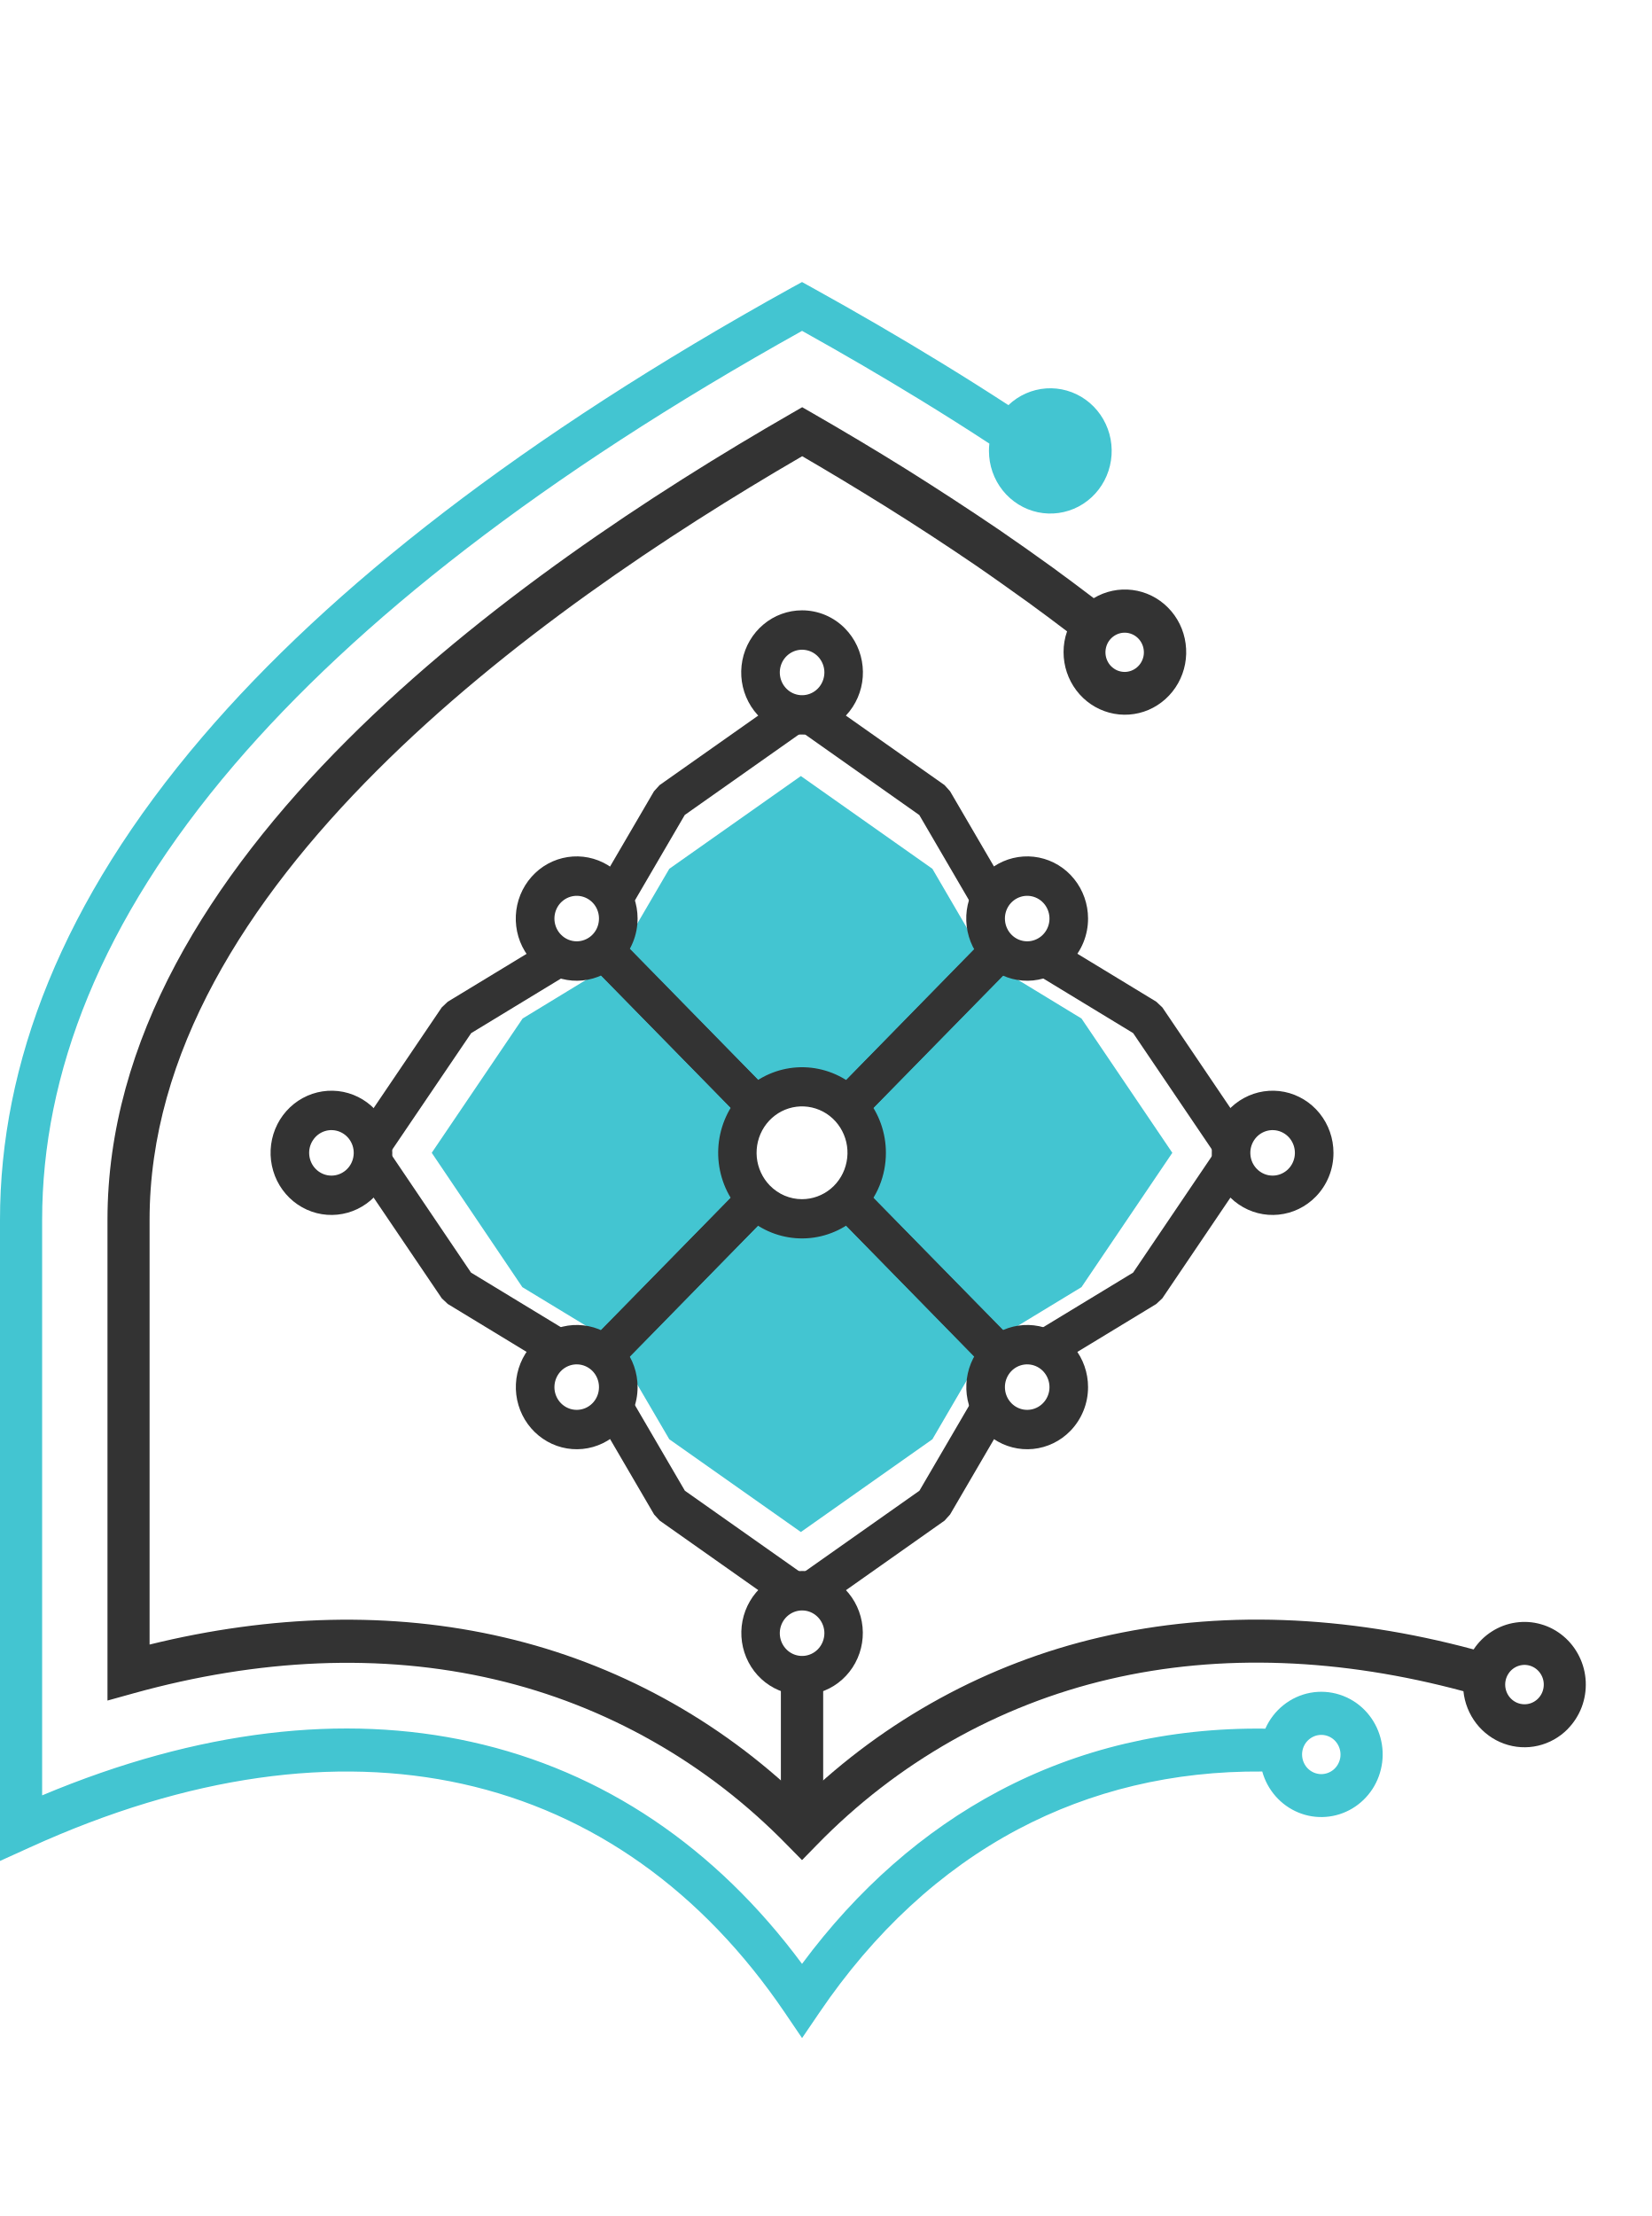
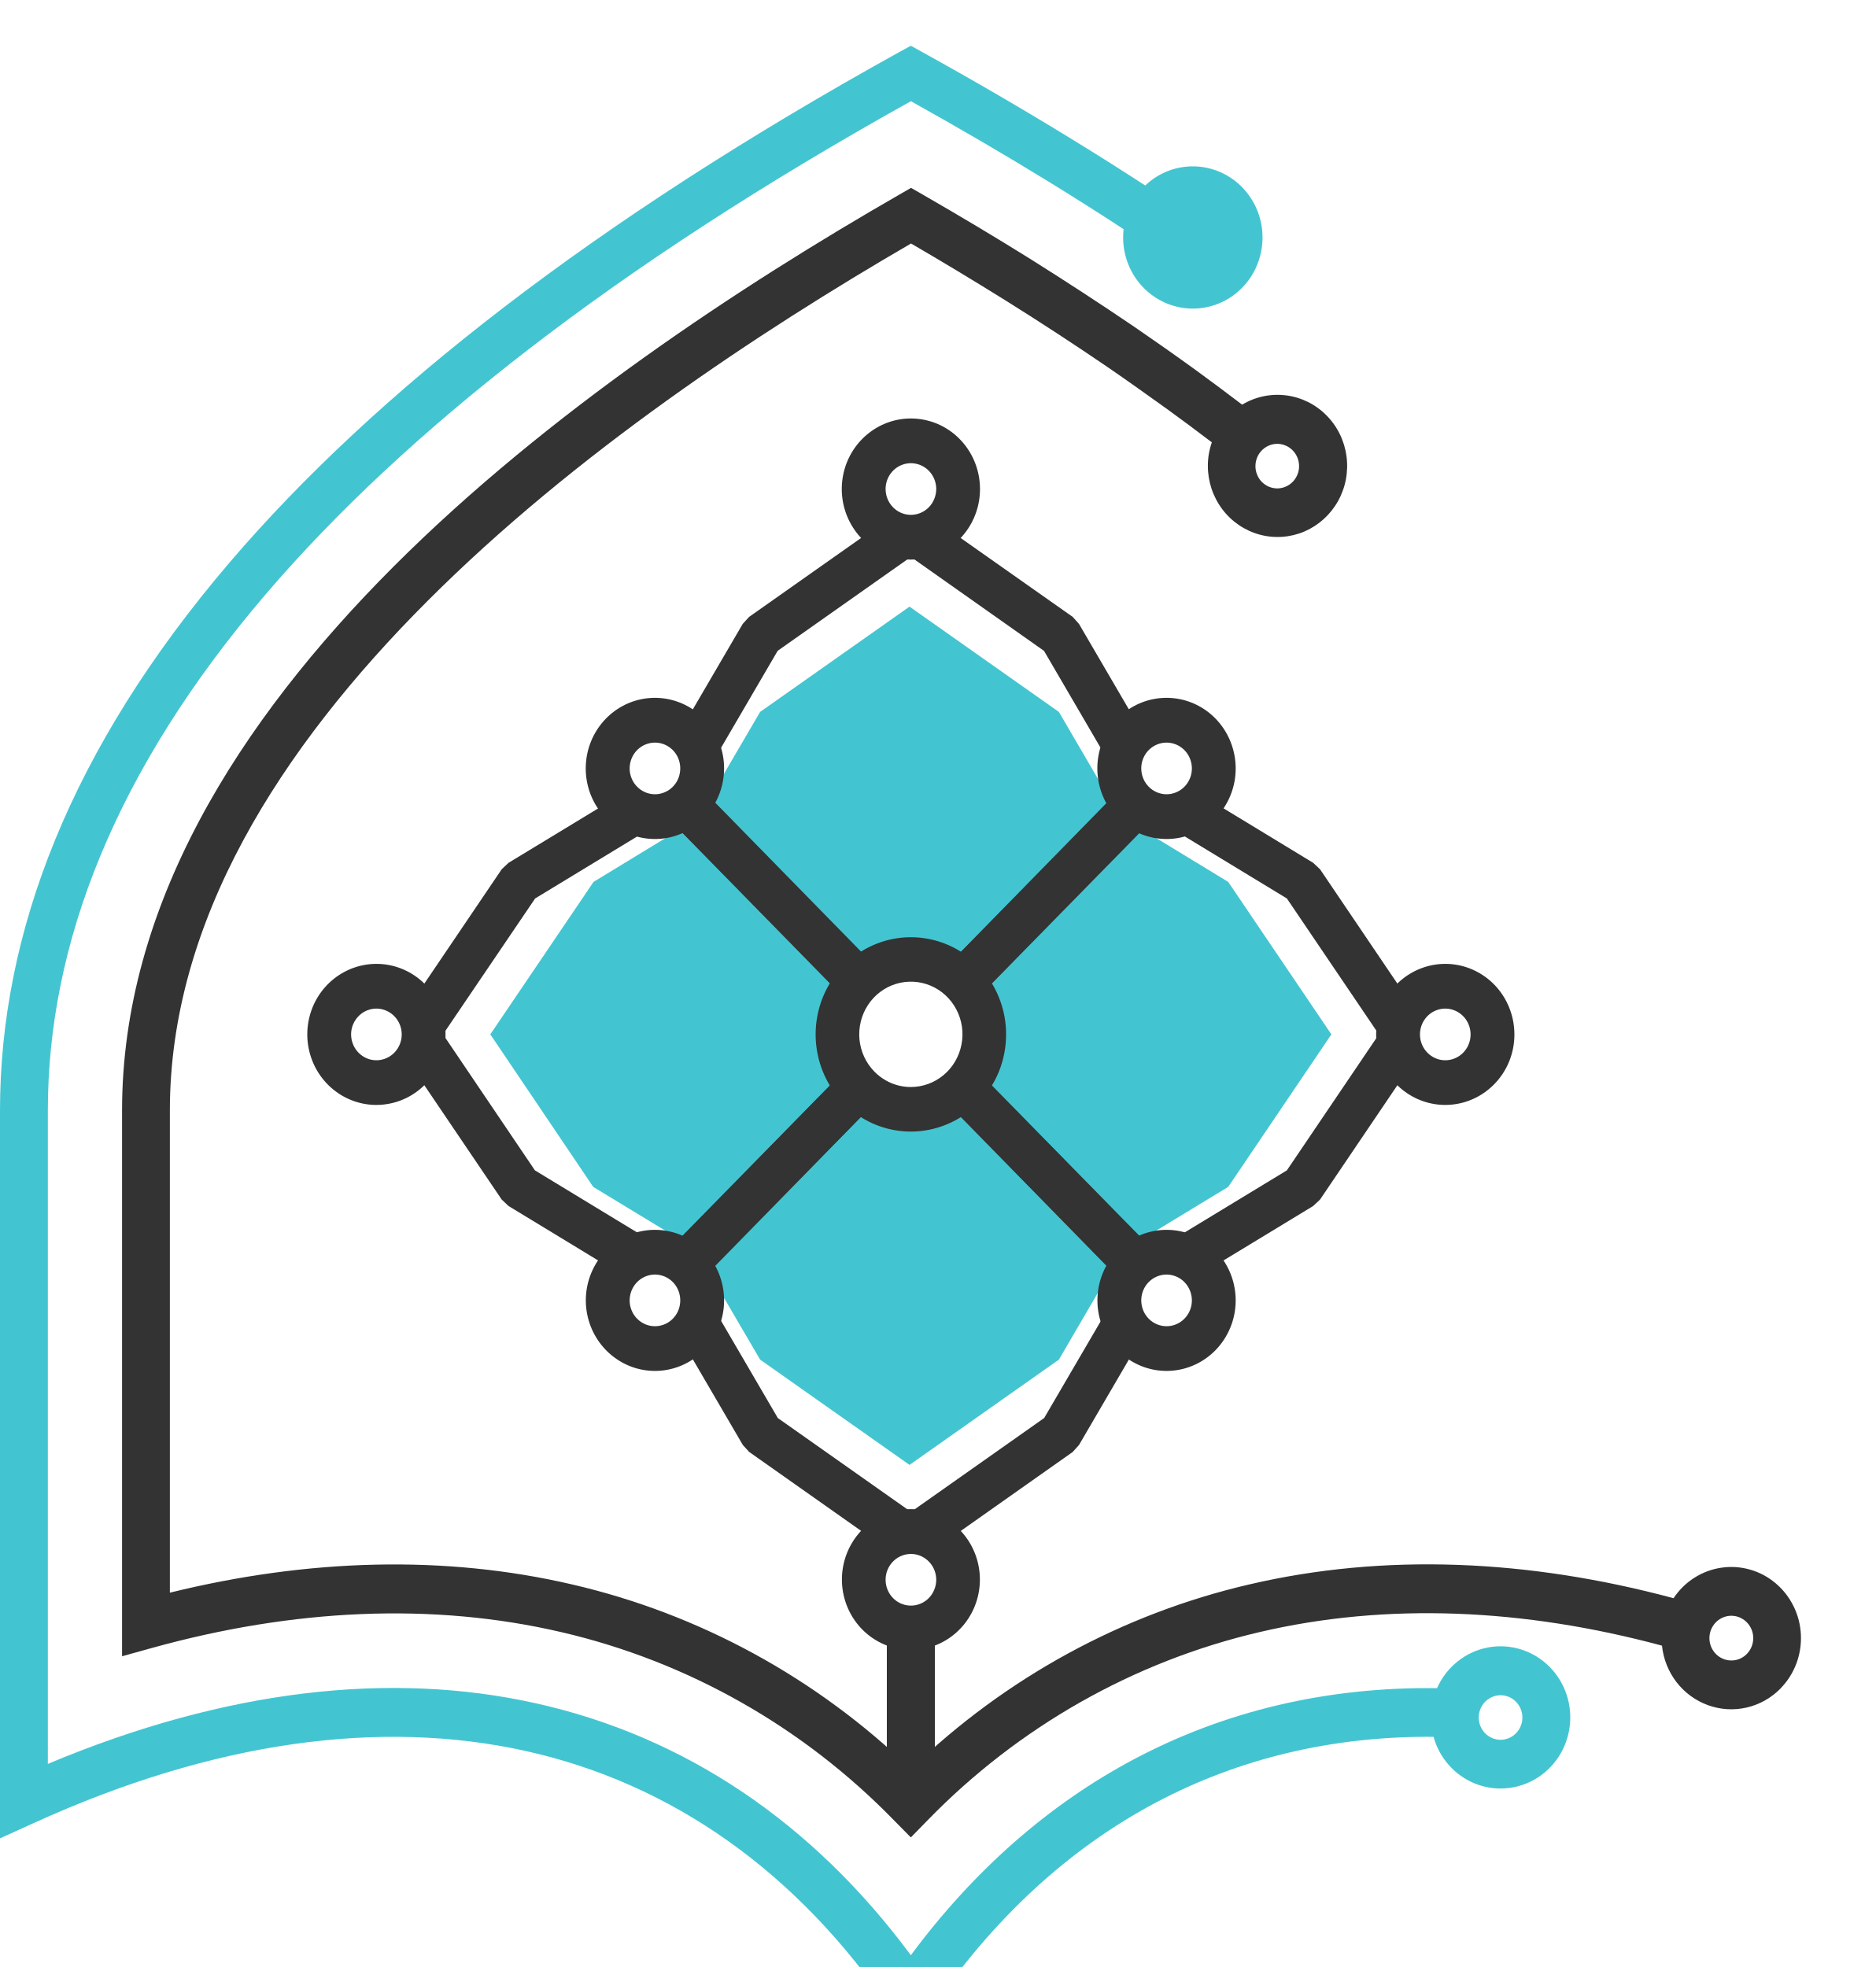
- <svg xmlns="http://www.w3.org/2000/svg" width="41" height="55" viewBox="0 0 41 41" fill="none">
+ <svg xmlns="http://www.w3.org/2000/svg" width="41" height="43" viewBox="0 0 41 41" fill="none">
  <path fill-rule="evenodd" clip-rule="evenodd" d="M32.8 37.033C32.91 37.032 33.017 36.993 33.102 36.922C33.187 36.85 33.245 36.751 33.267 36.64C33.288 36.53 33.271 36.415 33.219 36.316C33.167 36.217 33.083 36.139 32.981 36.096C32.879 36.053 32.766 36.048 32.66 36.08C32.555 36.113 32.464 36.182 32.402 36.275C32.341 36.369 32.313 36.481 32.324 36.593C32.335 36.705 32.383 36.81 32.461 36.89C32.505 36.935 32.558 36.971 32.617 36.996C32.675 37.02 32.737 37.033 32.8 37.033ZM31.336 36.968C29.116 36.95 27.08 37.445 25.271 38.402C23.358 39.416 21.696 40.953 20.339 42.953L19.91 43.584L19.482 42.953C17.444 39.948 14.713 37.99 11.474 37.274C8.337 36.581 4.7 37.049 0.736 38.854L0 39.188V23.275C0 19.406 1.535 15.368 5.032 11.28C8.191 7.587 12.966 3.842 19.658 0.137L19.909 0L20.156 0.137C21.271 0.753 22.339 1.375 23.359 2C23.933 2.351 24.491 2.703 25.032 3.055C25.288 2.811 25.618 2.665 25.968 2.64C26.317 2.616 26.664 2.715 26.95 2.921C27.236 3.127 27.444 3.427 27.539 3.771C27.634 4.115 27.609 4.482 27.47 4.81C27.331 5.138 27.085 5.407 26.774 5.572C26.463 5.736 26.106 5.786 25.763 5.714C25.42 5.641 25.112 5.45 24.891 5.173C24.67 4.896 24.549 4.55 24.549 4.192C24.549 4.131 24.552 4.07 24.559 4.01C24.002 3.645 23.423 3.279 22.824 2.912C21.904 2.349 20.933 1.782 19.91 1.212C13.452 4.81 8.857 8.431 5.816 11.981C2.5 15.858 1.046 19.656 1.046 23.275V37.56C4.941 35.925 8.539 35.532 11.694 36.231C14.975 36.956 17.767 38.851 19.909 41.742C21.283 39.89 22.925 38.445 24.792 37.455C26.767 36.408 28.99 35.874 31.41 35.904C31.512 35.674 31.666 35.474 31.861 35.319C32.055 35.164 32.283 35.059 32.526 35.014C32.768 34.969 33.018 34.985 33.253 35.06C33.489 35.135 33.703 35.267 33.877 35.445C34.041 35.613 34.166 35.817 34.241 36.042C34.316 36.267 34.34 36.506 34.31 36.742C34.28 36.977 34.198 37.203 34.07 37.401C33.941 37.599 33.77 37.765 33.569 37.885C33.368 38.005 33.143 38.077 32.911 38.094C32.679 38.112 32.446 38.075 32.23 37.986C32.014 37.897 31.821 37.759 31.666 37.583C31.51 37.406 31.396 37.195 31.333 36.967L31.336 36.968Z" fill="#43C5D1" />
  <path fill-rule="evenodd" clip-rule="evenodd" d="M27.919 9.677C28.029 9.676 28.136 9.637 28.221 9.565C28.306 9.494 28.364 9.394 28.386 9.284C28.407 9.174 28.39 9.059 28.338 8.96C28.286 8.861 28.202 8.783 28.1 8.74C27.998 8.697 27.885 8.691 27.779 8.724C27.674 8.757 27.583 8.826 27.521 8.919C27.46 9.013 27.433 9.125 27.443 9.237C27.454 9.349 27.502 9.454 27.58 9.534C27.625 9.579 27.677 9.615 27.735 9.64C27.794 9.664 27.856 9.677 27.919 9.677ZM37.842 35.299C37.953 35.3 38.06 35.261 38.146 35.189C38.232 35.117 38.291 35.017 38.312 34.907C38.334 34.796 38.318 34.68 38.265 34.581C38.213 34.481 38.129 34.403 38.026 34.359C37.924 34.316 37.81 34.31 37.704 34.343C37.598 34.376 37.506 34.445 37.445 34.539C37.383 34.633 37.355 34.746 37.366 34.859C37.377 34.971 37.426 35.077 37.504 35.156C37.594 35.248 37.715 35.299 37.842 35.299ZM38.919 35.911C38.716 36.118 38.459 36.263 38.178 36.328C37.898 36.393 37.605 36.375 37.334 36.277C37.063 36.179 36.824 36.005 36.646 35.775C36.468 35.544 36.357 35.267 36.327 34.975C33.307 34.162 30.314 34.027 27.534 34.678C24.783 35.32 22.266 36.746 20.277 38.79L19.909 39.167L19.542 38.795C17.553 36.751 15.036 35.325 12.284 34.683C9.454 34.02 6.403 34.171 3.327 35.024L2.668 35.207V23.275C2.668 18.813 5.201 14.787 8.614 11.374C11.975 8.015 16.196 5.245 19.658 3.254L19.913 3.107L20.169 3.254C20.977 3.719 21.76 4.187 22.512 4.656C23.279 5.137 24.042 5.635 24.802 6.15C25.241 6.451 25.686 6.764 26.132 7.087C26.471 7.334 26.81 7.587 27.15 7.846C27.44 7.672 27.777 7.601 28.11 7.643C28.443 7.685 28.754 7.838 28.992 8.079C29.232 8.32 29.386 8.634 29.431 8.974C29.477 9.313 29.412 9.658 29.245 9.956C29.079 10.253 28.82 10.486 28.511 10.619C28.201 10.751 27.857 10.775 27.533 10.687C27.208 10.599 26.921 10.404 26.717 10.133C26.512 9.861 26.401 9.528 26.401 9.186C26.4 9.01 26.43 8.836 26.488 8.67C26.163 8.423 25.843 8.184 25.526 7.954C25.079 7.634 24.643 7.322 24.223 7.034C23.487 6.532 22.736 6.041 21.969 5.562C21.272 5.128 20.587 4.715 19.913 4.323C16.567 6.267 12.553 8.927 9.352 12.13C6.113 15.368 3.713 19.146 3.713 23.275V33.817C6.727 33.075 9.716 32.985 12.518 33.64C15.291 34.285 17.843 35.678 19.909 37.673C21.975 35.677 24.528 34.283 27.301 33.638C30.25 32.948 33.407 33.085 36.58 33.938C36.699 33.758 36.853 33.606 37.033 33.492C37.213 33.377 37.415 33.301 37.625 33.271C37.835 33.24 38.049 33.254 38.253 33.313C38.458 33.371 38.648 33.473 38.811 33.611C38.975 33.749 39.108 33.92 39.203 34.114C39.299 34.307 39.353 34.519 39.363 34.736C39.373 34.952 39.339 35.168 39.263 35.37C39.186 35.572 39.069 35.756 38.919 35.909V35.911Z" fill="#333333" />
  <path d="M20.434 34.384H19.384V38.082H20.434V34.384Z" fill="#333333" />
  <path fill-rule="evenodd" clip-rule="evenodd" d="M24.65 16.942L26.846 18.279L29.101 21.612L26.846 24.946L24.546 26.343L21.136 22.699L21.124 22.674C21.373 22.376 21.509 21.997 21.508 21.606C21.507 21.214 21.368 20.836 21.117 20.54L24.65 16.942Z" fill="#43C5D1" />
  <path fill-rule="evenodd" clip-rule="evenodd" d="M15.168 16.942L12.973 18.279L10.717 21.612L12.966 24.946L15.267 26.343L18.677 22.699L18.687 22.677C18.438 22.38 18.302 22 18.303 21.609C18.304 21.218 18.443 20.839 18.693 20.543L15.168 16.942Z" fill="#43C5D1" />
  <path fill-rule="evenodd" clip-rule="evenodd" d="M15.304 16.805L16.614 14.563L19.88 12.261L23.145 14.563L24.515 16.911L20.96 20.38C20.663 20.118 20.283 19.977 19.89 19.982C19.498 19.987 19.121 20.138 18.831 20.407L15.304 16.805Z" fill="#43C5D1" />
  <path fill-rule="evenodd" clip-rule="evenodd" d="M15.304 26.481L16.614 28.722L19.88 31.024L23.145 28.722L24.515 26.374L20.944 22.899L20.916 22.887C20.624 23.128 20.258 23.256 19.882 23.25C19.506 23.244 19.144 23.103 18.859 22.852L15.304 26.481Z" fill="#43C5D1" />
  <path fill-rule="evenodd" clip-rule="evenodd" d="M24.54 27.035L20.654 23.063C20.942 22.908 21.177 22.668 21.329 22.374L25.268 26.401C25.105 26.438 24.953 26.515 24.825 26.626C24.698 26.736 24.599 26.877 24.536 27.035H24.54ZM24.92 28.3L23.584 30.589L23.447 30.741L20.599 32.75C20.41 32.577 20.166 32.482 19.912 32.482C19.659 32.482 19.414 32.577 19.225 32.75L16.376 30.741L16.237 30.589L14.9 28.299C15.09 28.166 15.231 27.973 15.302 27.749C15.372 27.525 15.367 27.284 15.288 27.064L17.001 29.999L19.912 32.051L22.823 29.999L24.528 27.079C24.452 27.298 24.45 27.537 24.521 27.758C24.593 27.979 24.734 28.169 24.923 28.3H24.92ZM14.549 26.401L18.487 22.377C18.64 22.67 18.875 22.91 19.163 23.065L15.276 27.038C15.214 26.879 15.115 26.737 14.988 26.625C14.86 26.514 14.708 26.436 14.544 26.398L14.549 26.401ZM18.487 20.851L14.549 16.827C14.713 16.789 14.865 16.71 14.992 16.599C15.12 16.487 15.219 16.346 15.281 16.187L19.169 20.16C18.881 20.315 18.645 20.555 18.492 20.848L18.487 20.851ZM14.897 14.929L16.234 12.639L16.373 12.486L19.222 10.478C19.411 10.651 19.655 10.746 19.909 10.746C20.163 10.746 20.407 10.651 20.596 10.478L23.447 12.486L23.584 12.639L24.92 14.928C24.731 15.059 24.59 15.249 24.518 15.47C24.446 15.691 24.449 15.93 24.524 16.149L22.82 13.229L19.909 11.175L16.998 13.227L15.285 16.162C15.364 15.941 15.369 15.7 15.298 15.477C15.228 15.253 15.087 15.06 14.897 14.927V14.929ZM25.268 16.827L21.331 20.851C21.179 20.558 20.944 20.318 20.656 20.163L24.542 16.191C24.605 16.348 24.703 16.488 24.829 16.598C24.956 16.709 25.106 16.786 25.268 16.825V16.827Z" fill="#333333" />
  <path fill-rule="evenodd" clip-rule="evenodd" d="M14.591 26.346L18.487 22.374C18.638 22.668 18.874 22.909 19.162 23.064L15.272 27.029C15.202 26.855 15.089 26.704 14.943 26.591C14.797 26.477 14.624 26.405 14.443 26.382C14.261 26.359 14.076 26.387 13.908 26.461C13.739 26.535 13.593 26.654 13.485 26.804L11.115 25.364L10.966 25.223L8.998 22.315C9.167 22.122 9.26 21.872 9.26 21.613C9.26 21.354 9.167 21.104 8.998 20.911L10.966 18.003L11.115 17.862L13.489 16.421C13.597 16.572 13.743 16.691 13.912 16.765C14.08 16.839 14.265 16.866 14.447 16.843C14.629 16.821 14.801 16.749 14.947 16.635C15.093 16.522 15.206 16.37 15.276 16.197L19.166 20.162C18.878 20.317 18.643 20.557 18.491 20.851L14.595 16.88L11.697 18.641L9.683 21.612L11.692 24.585L14.591 26.346ZM20.656 20.164L24.544 16.201C24.614 16.373 24.728 16.524 24.874 16.637C25.02 16.75 25.193 16.822 25.375 16.844C25.557 16.867 25.741 16.839 25.91 16.765C26.078 16.69 26.223 16.571 26.331 16.42L28.703 17.862L28.853 18.003L30.82 20.911C30.652 21.105 30.559 21.354 30.559 21.613C30.559 21.872 30.652 22.121 30.82 22.315L28.853 25.223L28.703 25.364L26.331 26.805C26.223 26.654 26.078 26.536 25.91 26.461C25.741 26.387 25.557 26.359 25.375 26.381C25.193 26.404 25.02 26.475 24.874 26.588C24.728 26.702 24.614 26.852 24.544 27.025L20.656 23.062C20.943 22.907 21.178 22.666 21.329 22.372L25.228 26.346L28.128 24.585L30.139 21.612L28.128 18.641L25.23 16.88L21.331 20.854C21.18 20.559 20.944 20.319 20.656 20.164Z" fill="#333333" />
  <path fill-rule="evenodd" clip-rule="evenodd" d="M25.498 27.992C25.626 27.992 25.75 27.947 25.849 27.864C25.948 27.781 26.016 27.666 26.041 27.538C26.066 27.41 26.046 27.277 25.986 27.162C25.926 27.046 25.828 26.956 25.71 26.906C25.592 26.856 25.46 26.849 25.338 26.887C25.215 26.925 25.109 27.005 25.038 27.114C24.967 27.223 24.935 27.353 24.948 27.483C24.96 27.613 25.017 27.735 25.107 27.827C25.158 27.879 25.219 27.921 25.286 27.949C25.354 27.978 25.425 27.992 25.498 27.992ZM26.567 28.517C26.32 28.77 25.994 28.927 25.646 28.962C25.299 28.997 24.949 28.908 24.659 28.709C24.368 28.511 24.154 28.216 24.052 27.875C23.951 27.533 23.968 27.166 24.102 26.837C24.236 26.507 24.478 26.235 24.786 26.067C25.094 25.899 25.45 25.845 25.793 25.915C26.136 25.984 26.445 26.173 26.666 26.449C26.888 26.725 27.009 27.071 27.009 27.428C27.009 27.63 26.97 27.831 26.894 28.017C26.818 28.204 26.707 28.374 26.567 28.517ZM14.316 27.992C14.444 27.992 14.568 27.947 14.667 27.864C14.766 27.781 14.834 27.666 14.858 27.538C14.883 27.41 14.864 27.277 14.804 27.162C14.744 27.046 14.646 26.956 14.528 26.906C14.41 26.856 14.278 26.849 14.156 26.887C14.033 26.925 13.927 27.005 13.856 27.114C13.785 27.223 13.753 27.353 13.765 27.483C13.778 27.613 13.834 27.735 13.925 27.827C13.976 27.879 14.037 27.921 14.104 27.949C14.171 27.978 14.243 27.992 14.316 27.992ZM15.385 28.517C15.137 28.77 14.812 28.927 14.464 28.962C14.116 28.997 13.767 28.908 13.477 28.709C13.186 28.511 12.972 28.216 12.87 27.875C12.768 27.533 12.786 27.166 12.92 26.837C13.054 26.507 13.296 26.235 13.604 26.067C13.912 25.899 14.268 25.845 14.611 25.915C14.954 25.984 15.262 26.173 15.484 26.449C15.706 26.725 15.827 27.071 15.827 27.428C15.827 27.63 15.788 27.831 15.712 28.017C15.636 28.204 15.525 28.374 15.385 28.517ZM14.316 16.363C14.444 16.363 14.568 16.317 14.667 16.235C14.766 16.152 14.834 16.037 14.858 15.908C14.883 15.78 14.864 15.647 14.804 15.532C14.744 15.417 14.646 15.327 14.528 15.277C14.41 15.227 14.278 15.22 14.156 15.258C14.033 15.296 13.927 15.376 13.856 15.484C13.785 15.593 13.753 15.723 13.765 15.853C13.778 15.983 13.834 16.105 13.925 16.197C13.976 16.25 14.037 16.291 14.104 16.32C14.171 16.348 14.243 16.363 14.316 16.363ZM15.385 16.889C15.137 17.141 14.812 17.299 14.464 17.334C14.116 17.369 13.767 17.28 13.476 17.082C13.185 16.884 12.97 16.589 12.868 16.248C12.767 15.906 12.784 15.539 12.917 15.21C13.051 14.88 13.292 14.607 13.6 14.438C13.908 14.27 14.264 14.215 14.607 14.284C14.95 14.353 15.259 14.541 15.482 14.817C15.704 15.092 15.826 15.438 15.827 15.795C15.827 15.998 15.788 16.198 15.712 16.385C15.636 16.573 15.525 16.742 15.385 16.886V16.889ZM25.498 16.363C25.626 16.363 25.75 16.317 25.849 16.235C25.948 16.152 26.016 16.037 26.041 15.908C26.066 15.78 26.046 15.647 25.986 15.532C25.926 15.417 25.828 15.327 25.71 15.277C25.592 15.227 25.46 15.22 25.338 15.258C25.215 15.296 25.109 15.376 25.038 15.484C24.967 15.593 24.935 15.723 24.948 15.853C24.96 15.983 25.017 16.105 25.107 16.197C25.158 16.25 25.219 16.291 25.286 16.32C25.354 16.348 25.425 16.363 25.498 16.363ZM26.567 16.889C26.32 17.141 25.994 17.299 25.646 17.334C25.298 17.369 24.949 17.28 24.658 17.082C24.367 16.884 24.152 16.589 24.051 16.248C23.949 15.906 23.966 15.539 24.099 15.21C24.233 14.88 24.474 14.607 24.782 14.438C25.09 14.27 25.446 14.215 25.79 14.284C26.133 14.353 26.442 14.541 26.664 14.817C26.886 15.092 27.008 15.438 27.009 15.795C27.01 15.998 26.971 16.199 26.895 16.387C26.819 16.575 26.707 16.745 26.567 16.889Z" fill="#333333" />
  <path fill-rule="evenodd" clip-rule="evenodd" d="M19.907 22.763C20.168 22.763 20.421 22.671 20.623 22.503C20.826 22.334 20.964 22.099 21.015 21.837C21.067 21.576 21.028 21.305 20.905 21.07C20.782 20.834 20.583 20.65 20.342 20.548C20.101 20.446 19.832 20.432 19.582 20.509C19.332 20.586 19.116 20.75 18.971 20.971C18.826 21.193 18.761 21.459 18.786 21.724C18.812 21.989 18.927 22.237 19.111 22.425C19.216 22.532 19.34 22.617 19.476 22.675C19.613 22.733 19.759 22.763 19.907 22.763ZM21.38 23.116C21.04 23.463 20.591 23.679 20.112 23.727C19.633 23.775 19.152 23.652 18.752 23.379C18.352 23.106 18.056 22.699 17.917 22.229C17.777 21.758 17.802 21.253 17.986 20.799C18.17 20.345 18.503 19.97 18.928 19.739C19.353 19.507 19.843 19.433 20.315 19.529C20.788 19.625 21.213 19.885 21.518 20.265C21.824 20.645 21.991 21.121 21.991 21.612C21.991 21.892 21.938 22.168 21.833 22.427C21.728 22.685 21.574 22.919 21.38 23.116Z" fill="#333333" />
  <path fill-rule="evenodd" clip-rule="evenodd" d="M20.464 33.535C20.464 33.405 20.419 33.278 20.338 33.177C20.257 33.076 20.144 33.007 20.018 32.981C19.893 32.956 19.763 32.976 19.65 33.037C19.537 33.099 19.448 33.198 19.399 33.319C19.35 33.44 19.344 33.574 19.381 33.699C19.418 33.824 19.497 33.932 19.603 34.005C19.709 34.077 19.837 34.11 19.965 34.097C20.092 34.084 20.211 34.027 20.302 33.934C20.405 33.829 20.463 33.685 20.464 33.535ZM20.978 32.444C21.224 32.696 21.377 33.027 21.411 33.381C21.445 33.735 21.357 34.091 21.163 34.386C20.969 34.682 20.68 34.9 20.347 35.003C20.013 35.106 19.654 35.088 19.332 34.951C19.01 34.815 18.744 34.569 18.58 34.255C18.416 33.941 18.363 33.579 18.431 33.23C18.499 32.881 18.684 32.566 18.953 32.341C19.223 32.115 19.561 31.991 19.909 31.991C20.108 31.991 20.305 32.031 20.488 32.108C20.671 32.186 20.838 32.3 20.978 32.444ZM8.228 22.178C8.356 22.178 8.48 22.132 8.579 22.049C8.678 21.966 8.745 21.851 8.77 21.723C8.795 21.595 8.776 21.462 8.715 21.347C8.655 21.232 8.557 21.142 8.439 21.092C8.321 21.042 8.189 21.035 8.067 21.073C7.944 21.111 7.839 21.191 7.768 21.3C7.696 21.408 7.664 21.539 7.677 21.669C7.69 21.799 7.746 21.92 7.836 22.012C7.888 22.065 7.949 22.107 8.016 22.135C8.083 22.164 8.156 22.178 8.228 22.178ZM9.296 22.703C9.049 22.955 8.724 23.112 8.376 23.147C8.028 23.183 7.679 23.093 7.388 22.895C7.098 22.697 6.883 22.402 6.782 22.061C6.68 21.719 6.698 21.353 6.831 21.023C6.965 20.693 7.207 20.421 7.515 20.253C7.823 20.085 8.179 20.031 8.522 20.1C8.865 20.17 9.173 20.358 9.395 20.634C9.617 20.91 9.738 21.256 9.738 21.612C9.739 21.815 9.7 22.015 9.624 22.203C9.548 22.39 9.437 22.56 9.296 22.703ZM20.464 9.69C20.464 9.56 20.419 9.433 20.338 9.332C20.257 9.231 20.144 9.162 20.018 9.137C19.893 9.111 19.763 9.131 19.65 9.192C19.537 9.254 19.448 9.353 19.399 9.474C19.35 9.595 19.344 9.729 19.381 9.854C19.418 9.979 19.497 10.087 19.603 10.16C19.709 10.232 19.837 10.265 19.965 10.252C20.092 10.239 20.211 10.182 20.302 10.089C20.405 9.984 20.463 9.84 20.464 9.69ZM20.978 8.6C21.225 8.852 21.379 9.184 21.413 9.539C21.448 9.894 21.36 10.25 21.166 10.547C20.972 10.844 20.683 11.062 20.349 11.166C20.014 11.27 19.655 11.252 19.332 11.115C19.009 10.979 18.742 10.732 18.578 10.418C18.413 10.103 18.36 9.74 18.428 9.39C18.496 9.04 18.681 8.725 18.951 8.499C19.221 8.272 19.56 8.148 19.909 8.148C20.108 8.148 20.304 8.188 20.488 8.265C20.671 8.343 20.838 8.456 20.978 8.6ZM31.591 22.178C31.719 22.178 31.843 22.132 31.942 22.049C32.041 21.966 32.108 21.851 32.133 21.723C32.158 21.595 32.138 21.462 32.078 21.347C32.018 21.232 31.92 21.142 31.802 21.092C31.683 21.042 31.552 21.035 31.43 21.073C31.307 21.111 31.201 21.191 31.13 21.3C31.059 21.408 31.027 21.539 31.04 21.669C31.052 21.799 31.109 21.92 31.199 22.012C31.251 22.065 31.312 22.107 31.379 22.135C31.446 22.164 31.518 22.178 31.591 22.178ZM32.659 22.703C32.412 22.955 32.087 23.112 31.739 23.147C31.391 23.183 31.042 23.093 30.751 22.895C30.46 22.697 30.246 22.402 30.145 22.061C30.043 21.719 30.061 21.353 30.194 21.023C30.328 20.693 30.569 20.421 30.878 20.253C31.186 20.085 31.542 20.031 31.885 20.1C32.227 20.17 32.536 20.358 32.758 20.634C32.98 20.91 33.101 21.256 33.101 21.612C33.102 21.815 33.063 22.015 32.987 22.203C32.911 22.39 32.8 22.56 32.659 22.703Z" fill="#333333" />
</svg>
